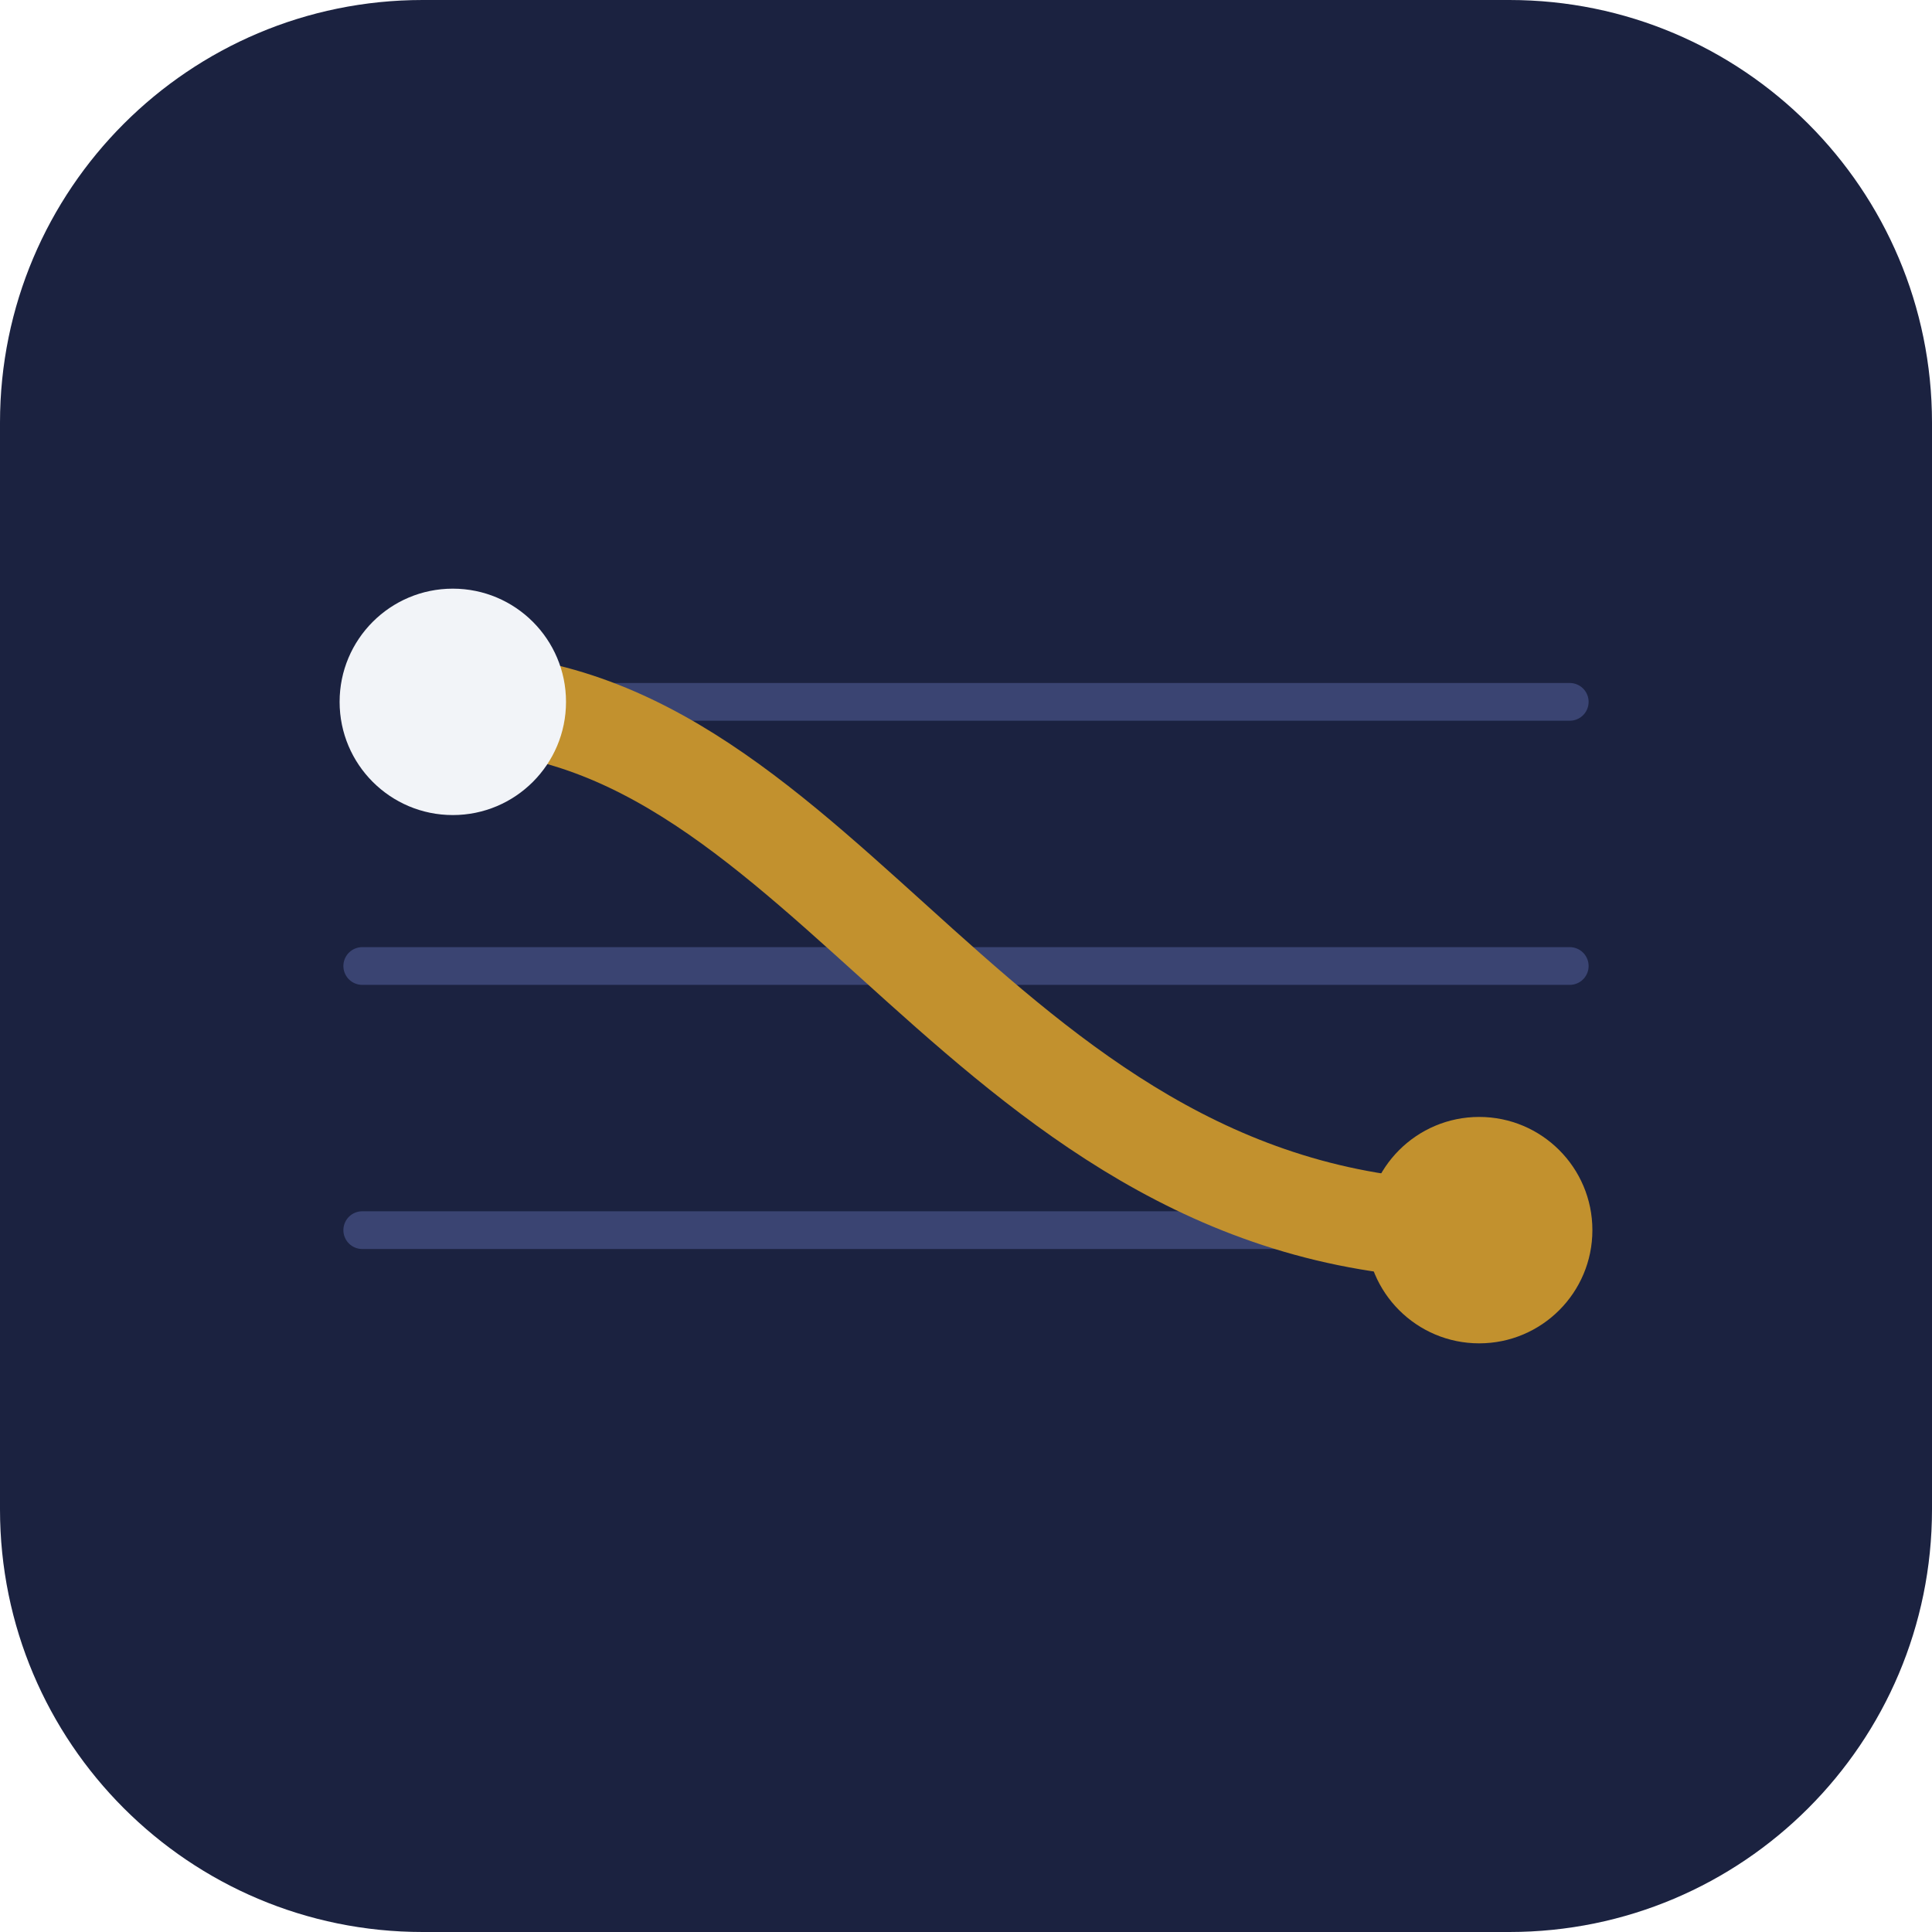
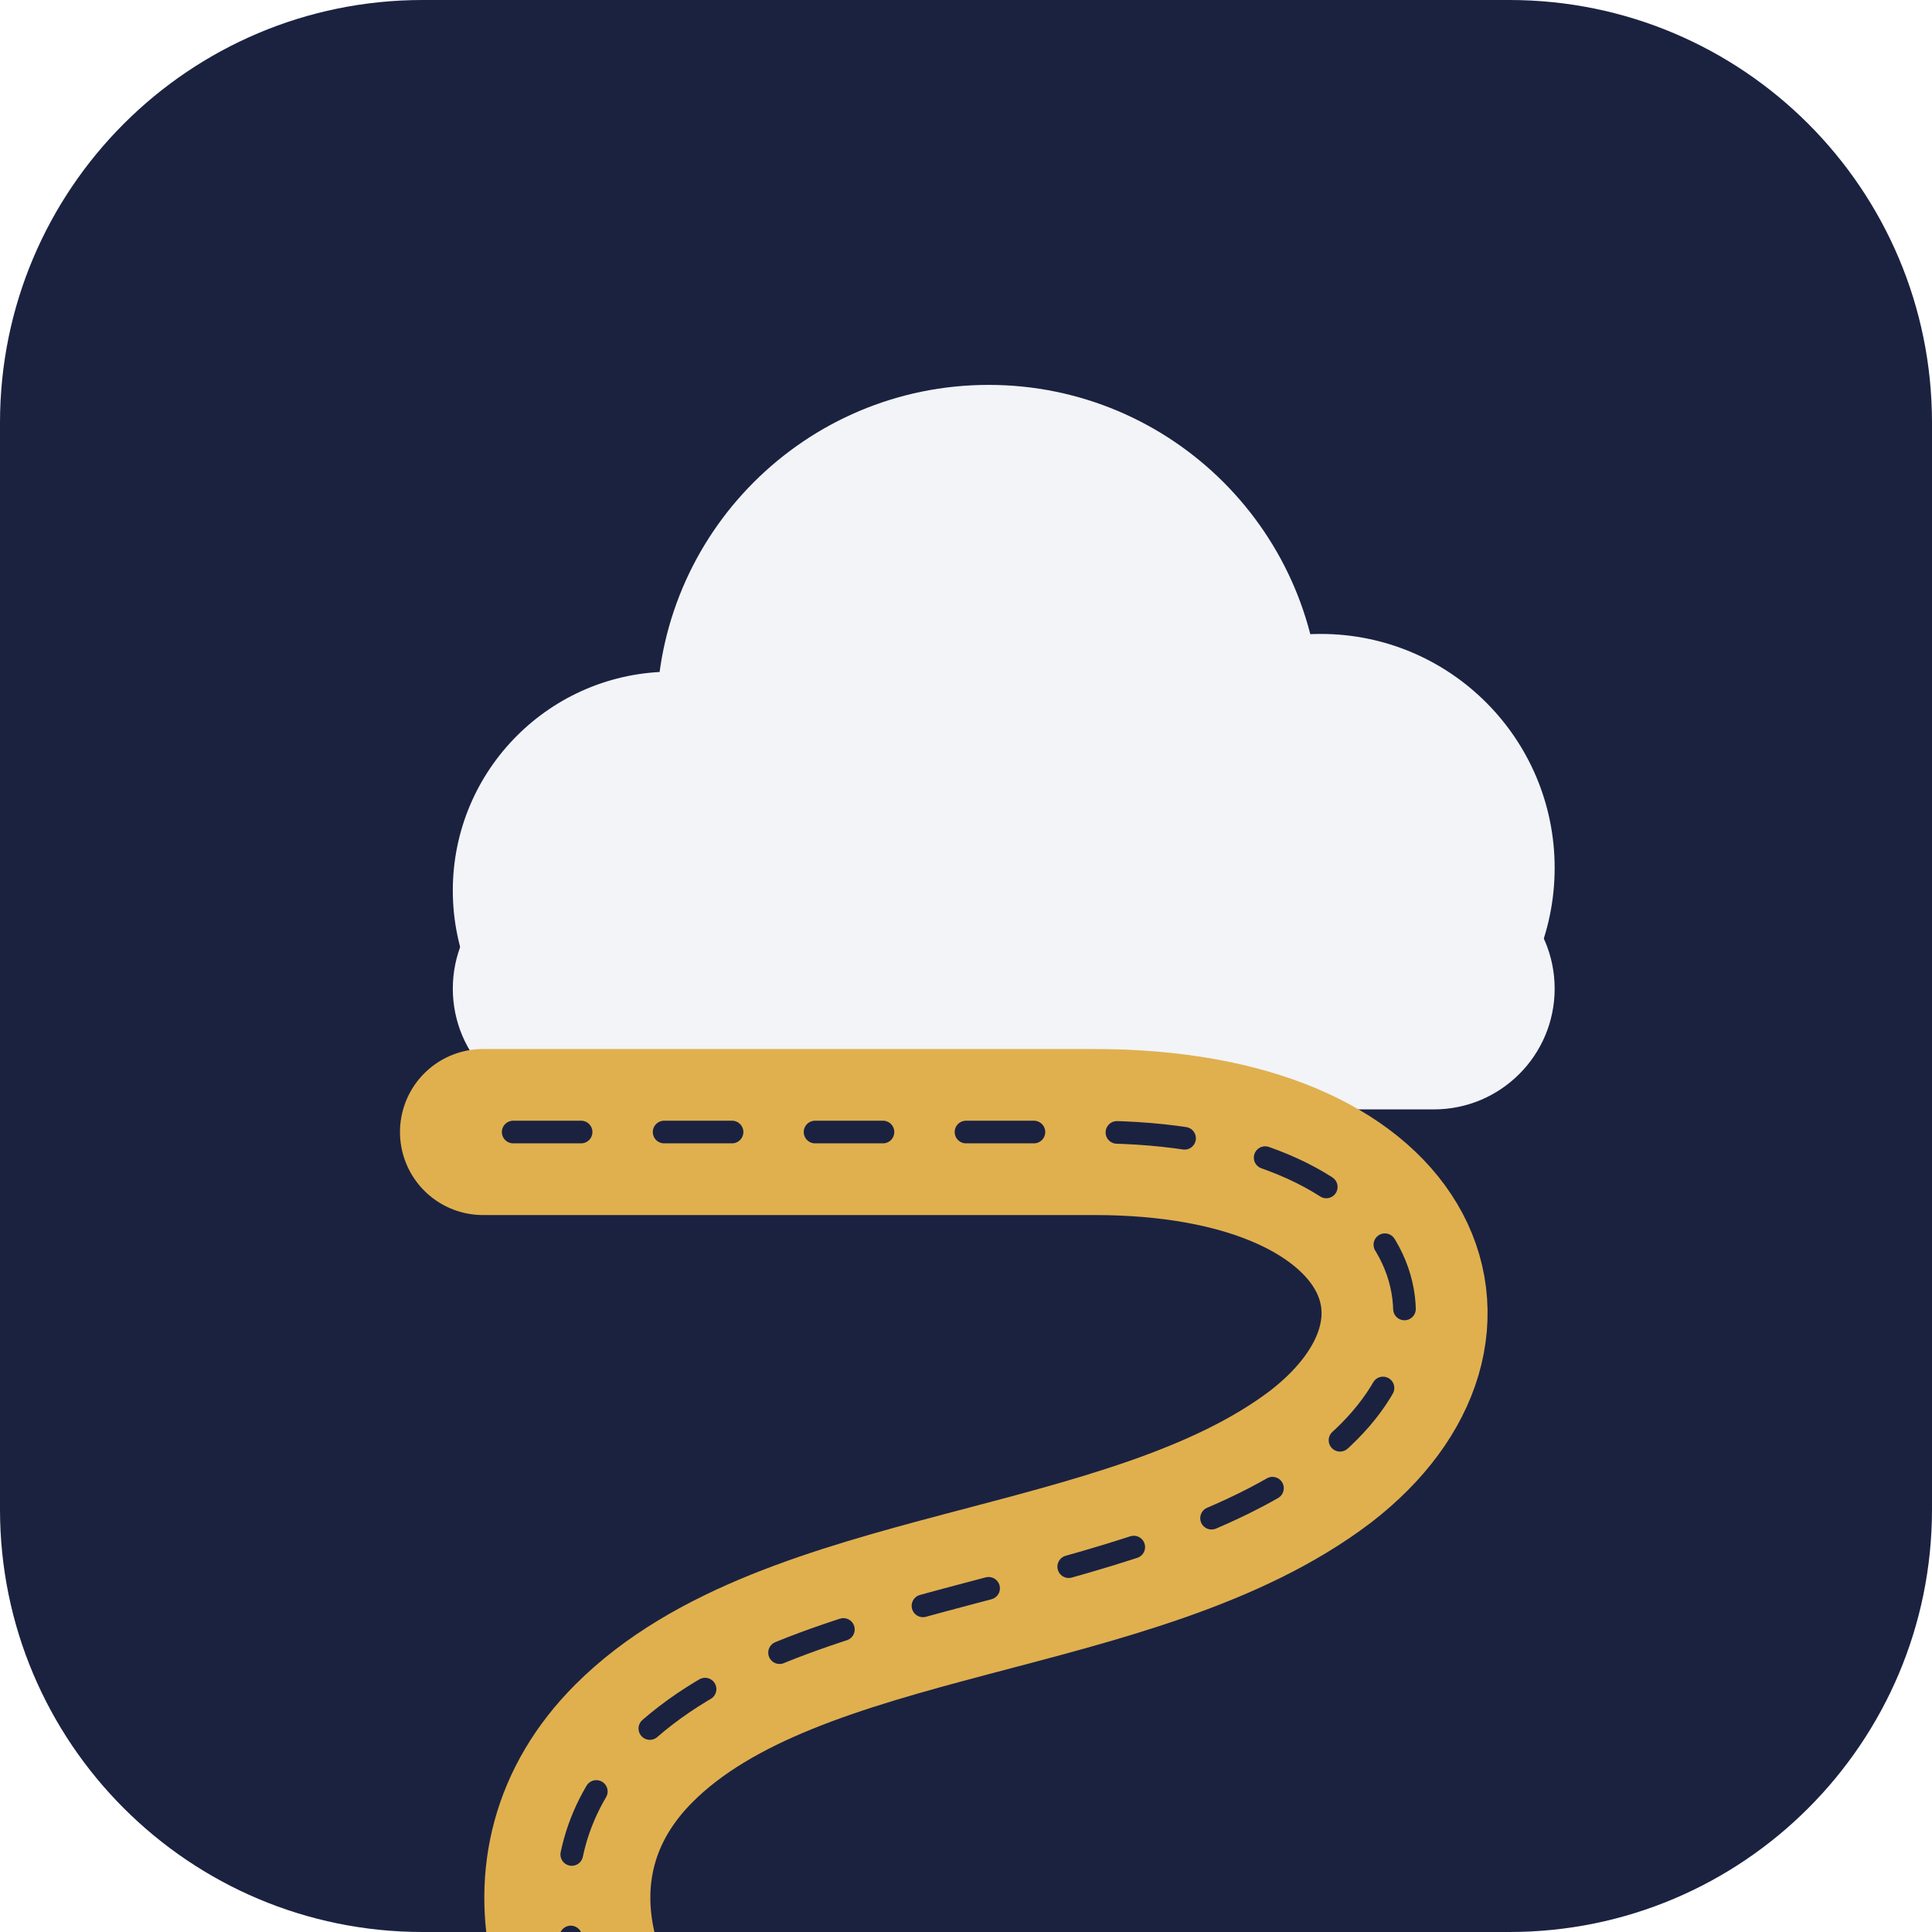
<svg xmlns="http://www.w3.org/2000/svg" viewBox="0 0 512 512">
-   <rect width="512" height="512" rx="112" fill="#1B2240" />
-   <g stroke="#3A4472" stroke-width="10" stroke-linecap="round">
-     <line x1="96" y1="186" x2="416" y2="186" />
-     <line x1="96" y1="256" x2="416" y2="256" />
-     <line x1="96" y1="326" x2="416" y2="326" />
+   <clipPath id="tile">
+     <rect width="512" height="512" rx="112" />
+   </clipPath>
+   <g clip-path="url(#tile)">
+     <rect width="512" height="512" fill="#1B2240" />
+     <g fill="#F2F4F8">
+       <circle cx="178" cy="236" r="58" />
+       <circle cx="262" cy="190" r="88" />
+       <circle cx="350" cy="230" r="62" />
+       <rect x="120" y="230" width="292" height="64" rx="32" />
+     </g>
+     <g fill="none" stroke-linecap="round" stroke-linejoin="round">
+       <path d="M128 300 H290 C372 300 394 352 350 386 C300 424 210 420 168 462 C136 494 150 540 190 572" stroke="#E0B04F" stroke-width="44" />
+       <path d="M128 300 H290 C372 300 394 352 350 386 C300 424 210 420 168 462 C136 494 150 540 190 572" stroke="#1B2240" stroke-width="6" stroke-dasharray="18 22" stroke-dashoffset="-8" />
+     </g>
  </g>
-   <path d="M120 186 C 220 186, 260 326, 392 326" fill="none" stroke="#C2912E" stroke-width="26" stroke-linecap="round" />
-   <circle cx="120" cy="186" r="30" fill="#F2F4F8" />
-   <circle cx="392" cy="326" r="30" fill="#C2912E" />
</svg>
